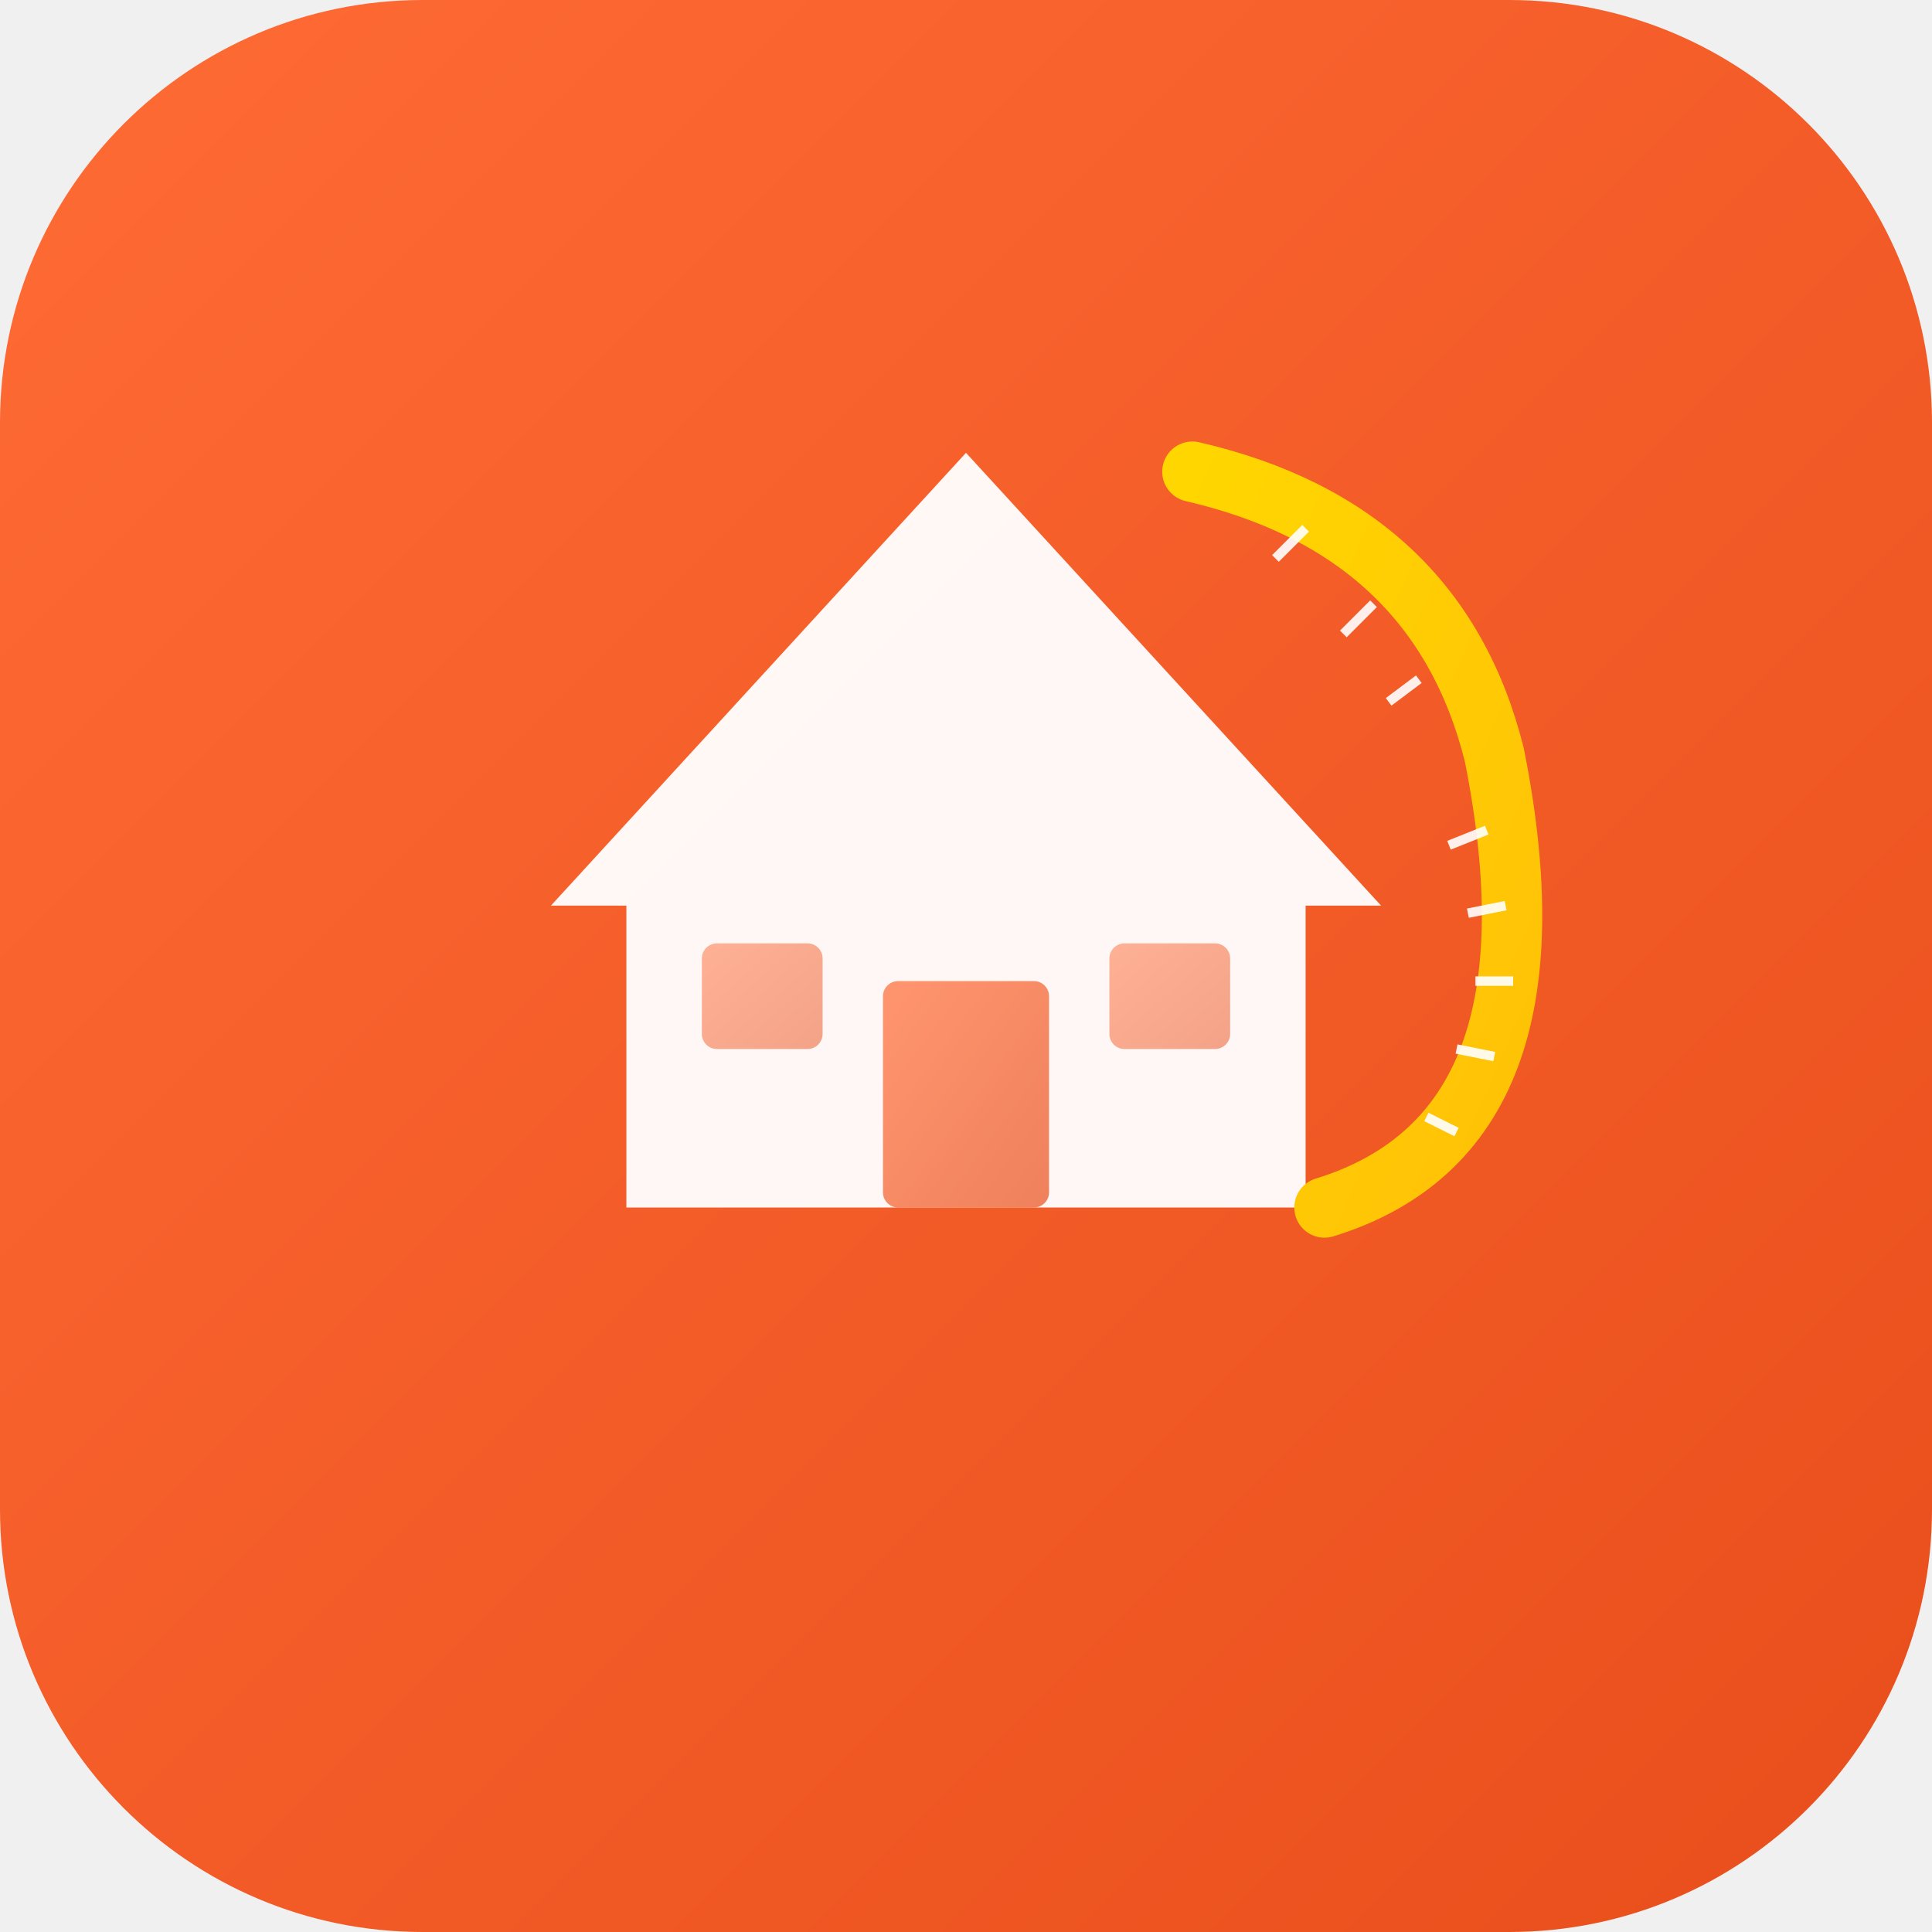
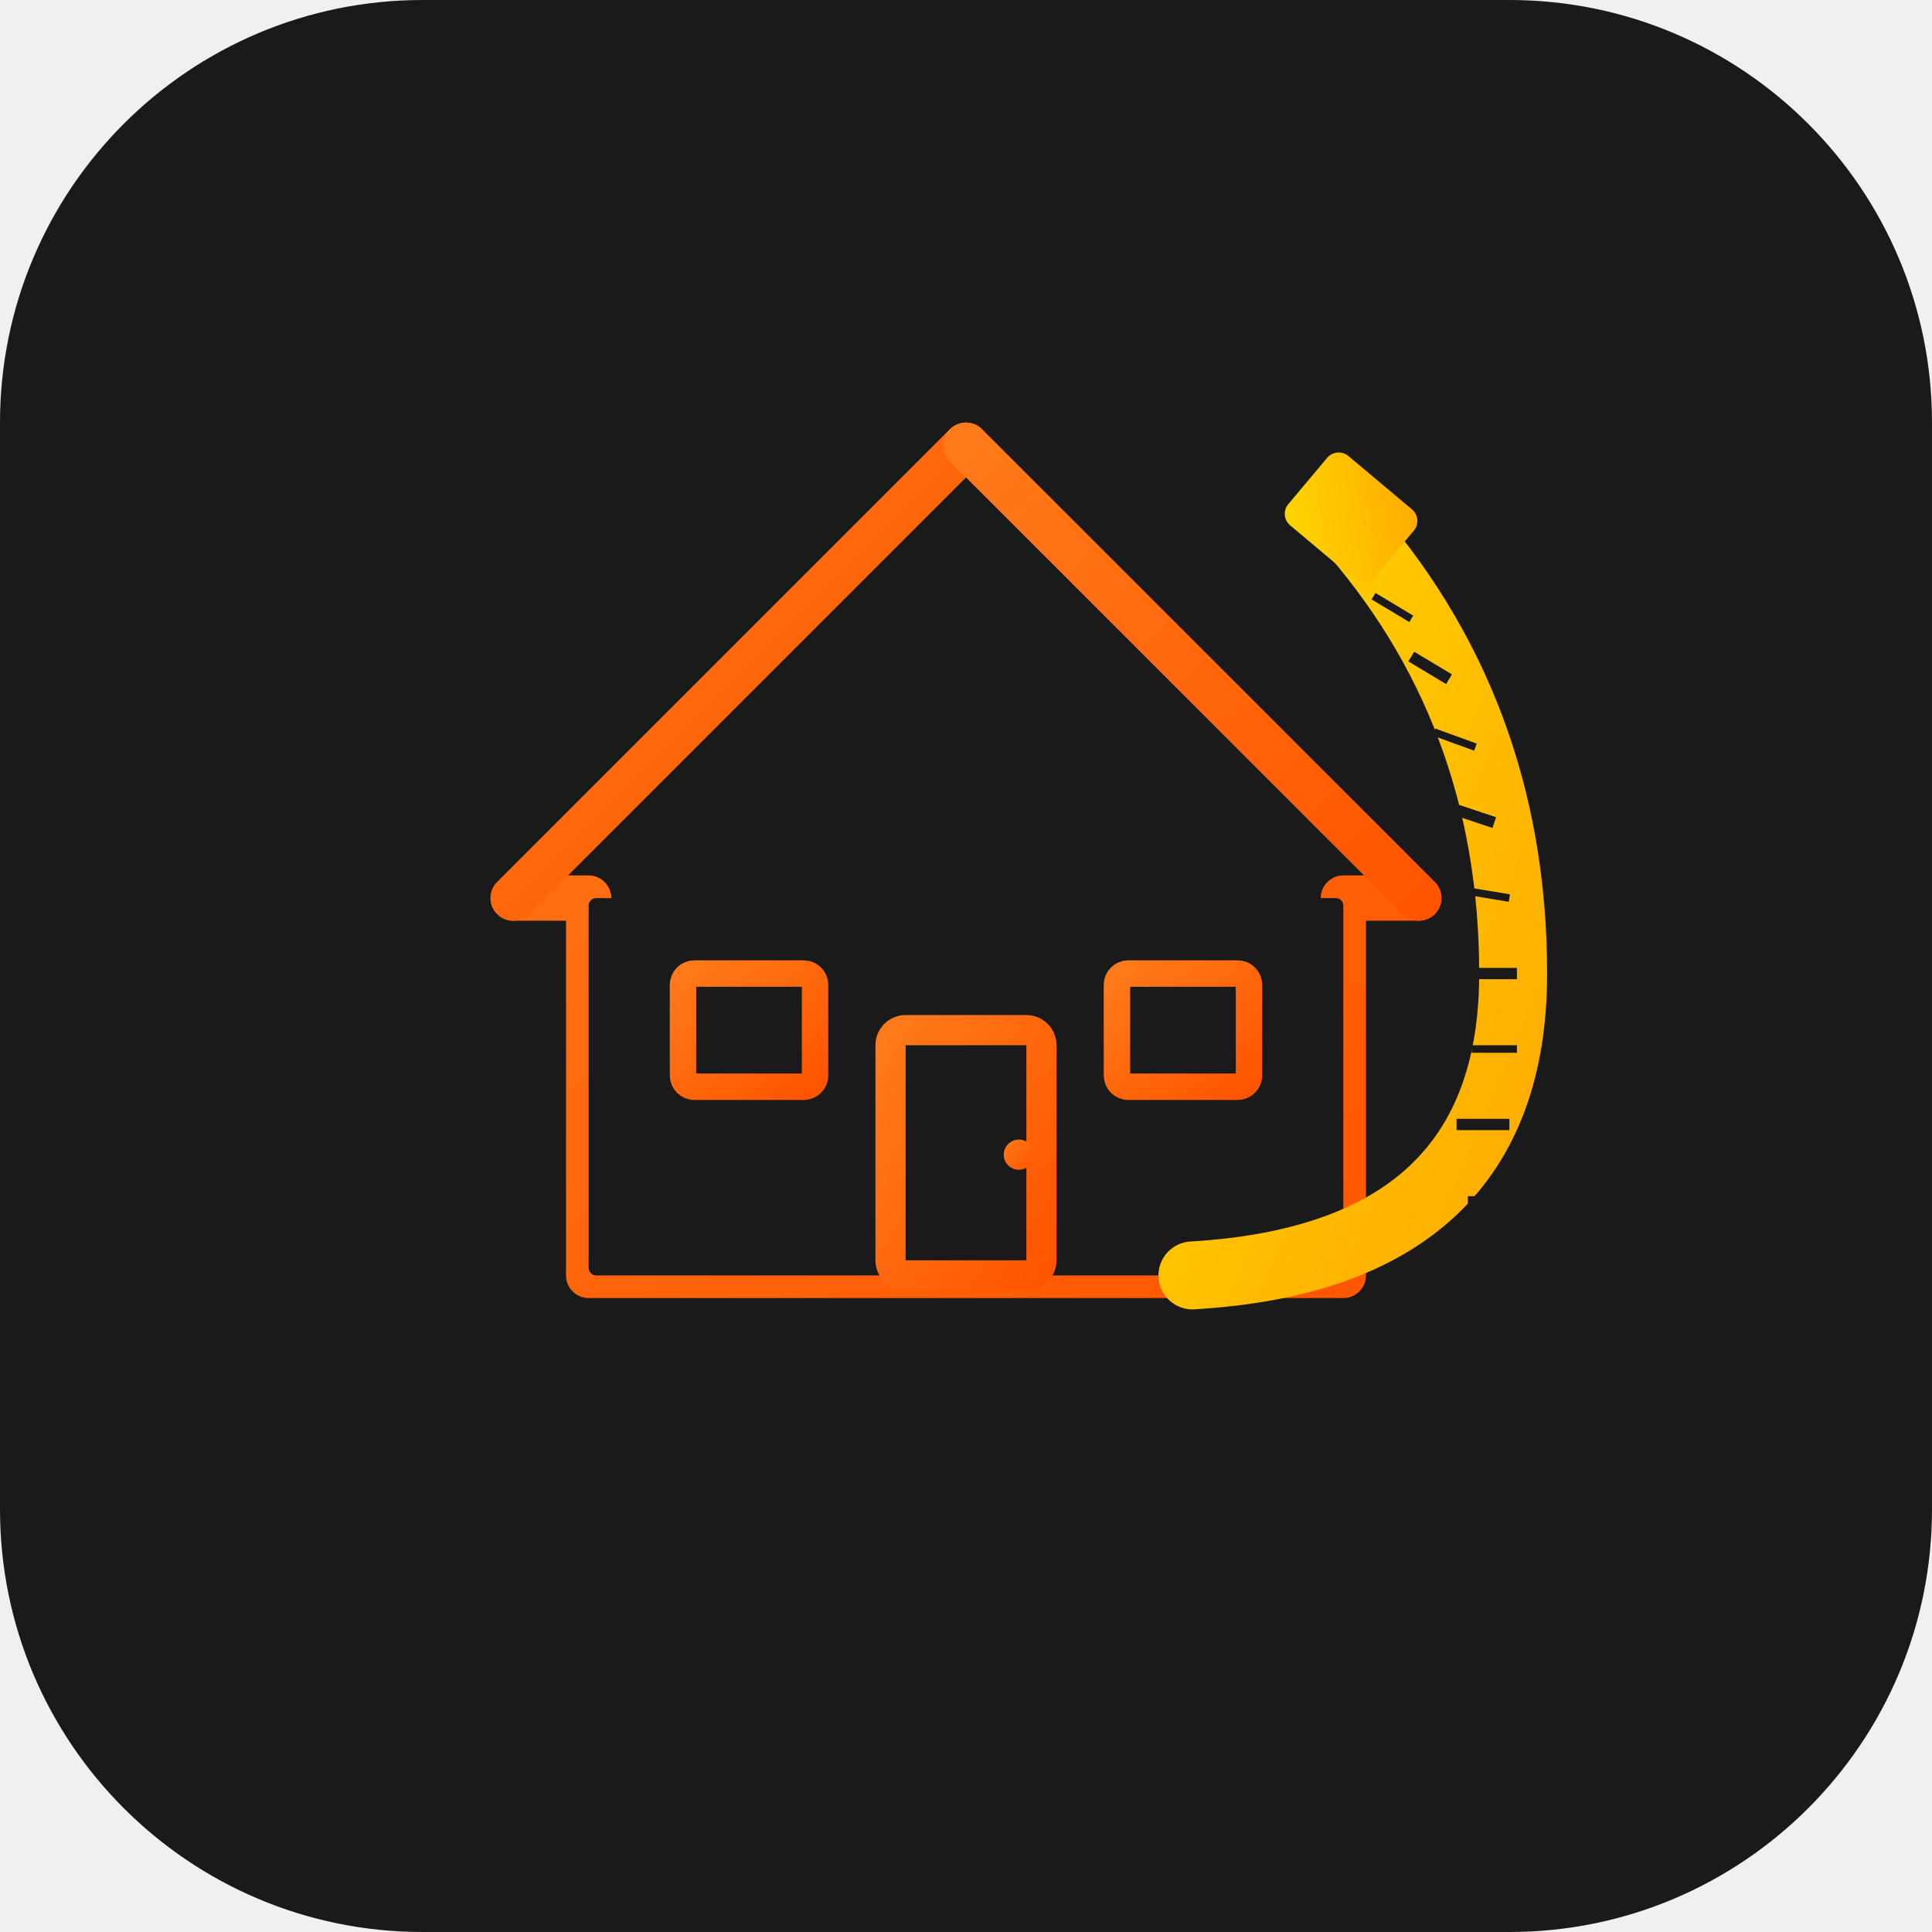
<svg xmlns="http://www.w3.org/2000/svg" viewBox="0 0 512 512" width="512" height="512">
  <defs>
-     <linearGradient id="bg" x1="0%" y1="0%" x2="100%" y2="100%">
-       <stop offset="0%" style="stop-color:#FF6B35" />
-       <stop offset="100%" style="stop-color:#E84E1B" />
+     <linearGradient id="houseFill" x1="0%" y1="0%" x2="100%" y2="100%">
+       <stop offset="0%" style="stop-color:#ff7a1a" />
+       <stop offset="100%" style="stop-color:#ff5500" />
    </linearGradient>
    <linearGradient id="tape" x1="0%" y1="0%" x2="100%" y2="100%">
-       <stop offset="0%" style="stop-color:#FFD600" />
-       <stop offset="100%" style="stop-color:#FFC107" />
+       <stop offset="0%" style="stop-color:#ffd600" />
+       <stop offset="100%" style="stop-color:#ffab00" />
    </linearGradient>
-     <clipPath id="roundedRect">
-       <rect x="0" y="0" width="512" height="512" rx="112" ry="112" />
-     </clipPath>
  </defs>
-   <rect width="512" height="512" rx="112" ry="112" fill="url(#bg)" />
-   <g transform="translate(256, 240)">
-     <path d="M0-120 L-110 0 L-90 0 L-90 80 L90 80 L90 0 L110 0 Z" fill="white" opacity="0.95" />
-     <rect x="-22" y="20" width="44" height="60" rx="4" fill="url(#bg)" opacity="0.7" />
-     <rect x="-70" y="10" width="32" height="28" rx="4" fill="url(#bg)" opacity="0.5" />
-     <rect x="38" y="10" width="32" height="28" rx="4" fill="url(#bg)" opacity="0.5" />
+   <rect width="512" height="512" rx="112" ry="112" fill="#1a1a1a" />
+   <g transform="translate(256, 248)">
+     <path d="M0-130 L-120-10 L-100-10 L-100 90 L100 90 L100-10 L120-10 Z" fill="none" stroke="url(#houseFill)" stroke-width="12" stroke-linejoin="round" />
+     <rect x="-100" y="-10" width="200" height="100" rx="2" fill="#1a1a1a" />
+     <line x1="-100" y1="-10" x2="-100" y2="90" stroke="url(#houseFill)" stroke-width="12" stroke-linecap="round" />
+     <line x1="100" y1="-10" x2="100" y2="90" stroke="url(#houseFill)" stroke-width="12" stroke-linecap="round" />
+     <line x1="-100" y1="90" x2="100" y2="90" stroke="url(#houseFill)" stroke-width="12" stroke-linecap="round" />
+     <line x1="-120" y1="-10" x2="0" y2="-130" stroke="url(#houseFill)" stroke-width="12" stroke-linecap="round" stroke-linejoin="round" />
+     <line x1="120" y1="-10" x2="0" y2="-130" stroke="url(#houseFill)" stroke-width="12" stroke-linecap="round" stroke-linejoin="round" />
+     <rect x="-20" y="25" width="40" height="65" rx="4" fill="none" stroke="url(#houseFill)" stroke-width="8" />
+     <circle cx="14" cy="58" r="4" fill="url(#houseFill)" />
+     <rect x="-75" y="10" width="35" height="30" rx="3" fill="none" stroke="url(#houseFill)" stroke-width="7" />
+     <line x1="-57.5" y1="10" x2="-57.5" y2="40" stroke="url(#houseFill)" stroke-width="4" />
+     <line x1="-75" y1="25" x2="-40" y2="25" stroke="url(#houseFill)" stroke-width="4" />
+     <rect x="40" y="10" width="35" height="30" rx="3" fill="none" stroke="url(#houseFill)" stroke-width="7" />
+     <line x1="57.5" y1="10" x2="57.5" y2="40" stroke="url(#houseFill)" stroke-width="4" />
+     <line x1="40" y1="25" x2="75" y2="25" stroke="url(#houseFill)" stroke-width="4" />
  </g>
-   <g transform="translate(256, 240)">
-     <path d="M95 80 Q160 60 140 -40 Q125 -100 60 -115" stroke="url(#tape)" stroke-width="16" fill="none" stroke-linecap="round" />
-     <line x1="138" y1="-20" x2="128" y2="-16" stroke="white" stroke-width="2.5" opacity="0.9" />
-     <line x1="143" y1="0" x2="133" y2="2" stroke="white" stroke-width="2.5" opacity="0.9" />
-     <line x1="145" y1="20" x2="135" y2="20" stroke="white" stroke-width="2.5" opacity="0.9" />
-     <line x1="140" y1="40" x2="130" y2="38" stroke="white" stroke-width="2.5" opacity="0.9" />
-     <line x1="130" y1="60" x2="122" y2="56" stroke="white" stroke-width="2.5" opacity="0.9" />
-     <line x1="120" y1="-60" x2="112" y2="-54" stroke="white" stroke-width="2.5" opacity="0.9" />
-     <line x1="108" y1="-80" x2="100" y2="-72" stroke="white" stroke-width="2.5" opacity="0.9" />
-     <line x1="90" y1="-100" x2="82" y2="-92" stroke="white" stroke-width="2.5" opacity="0.9" />
+   <g transform="translate(256, 248)">
+     <path d="M60 90 Q145 85 145 10 Q145-60 100-110" stroke="url(#tape)" stroke-width="18" fill="none" stroke-linecap="round" />
+     <rect x="90" y="-124" width="24" height="30" rx="4" fill="url(#tape)" transform="rotate(-50, 100, -110)" />
+     <line x1="144" y1="50" x2="130" y2="50" stroke="#1a1a1a" stroke-width="3" />
+     <line x1="146" y1="30" x2="134" y2="30" stroke="#1a1a1a" stroke-width="2" />
+     <line x1="146" y1="10" x2="132" y2="10" stroke="#1a1a1a" stroke-width="3" />
+     <line x1="144" y1="-10" x2="132" y2="-12" stroke="#1a1a1a" stroke-width="2" />
+     <line x1="140" y1="-30" x2="128" y2="-34" stroke="#1a1a1a" stroke-width="3" />
+     <line x1="135" y1="-50" x2="124" y2="-54" stroke="#1a1a1a" stroke-width="2" />
+     <line x1="128" y1="-68" x2="118" y2="-74" stroke="#1a1a1a" stroke-width="3" />
+     <line x1="118" y1="-84" x2="108" y2="-90" stroke="#1a1a1a" stroke-width="2" />
+     <line x1="145" y1="70" x2="133" y2="70" stroke="#1a1a1a" stroke-width="2" />
  </g>
</svg>
